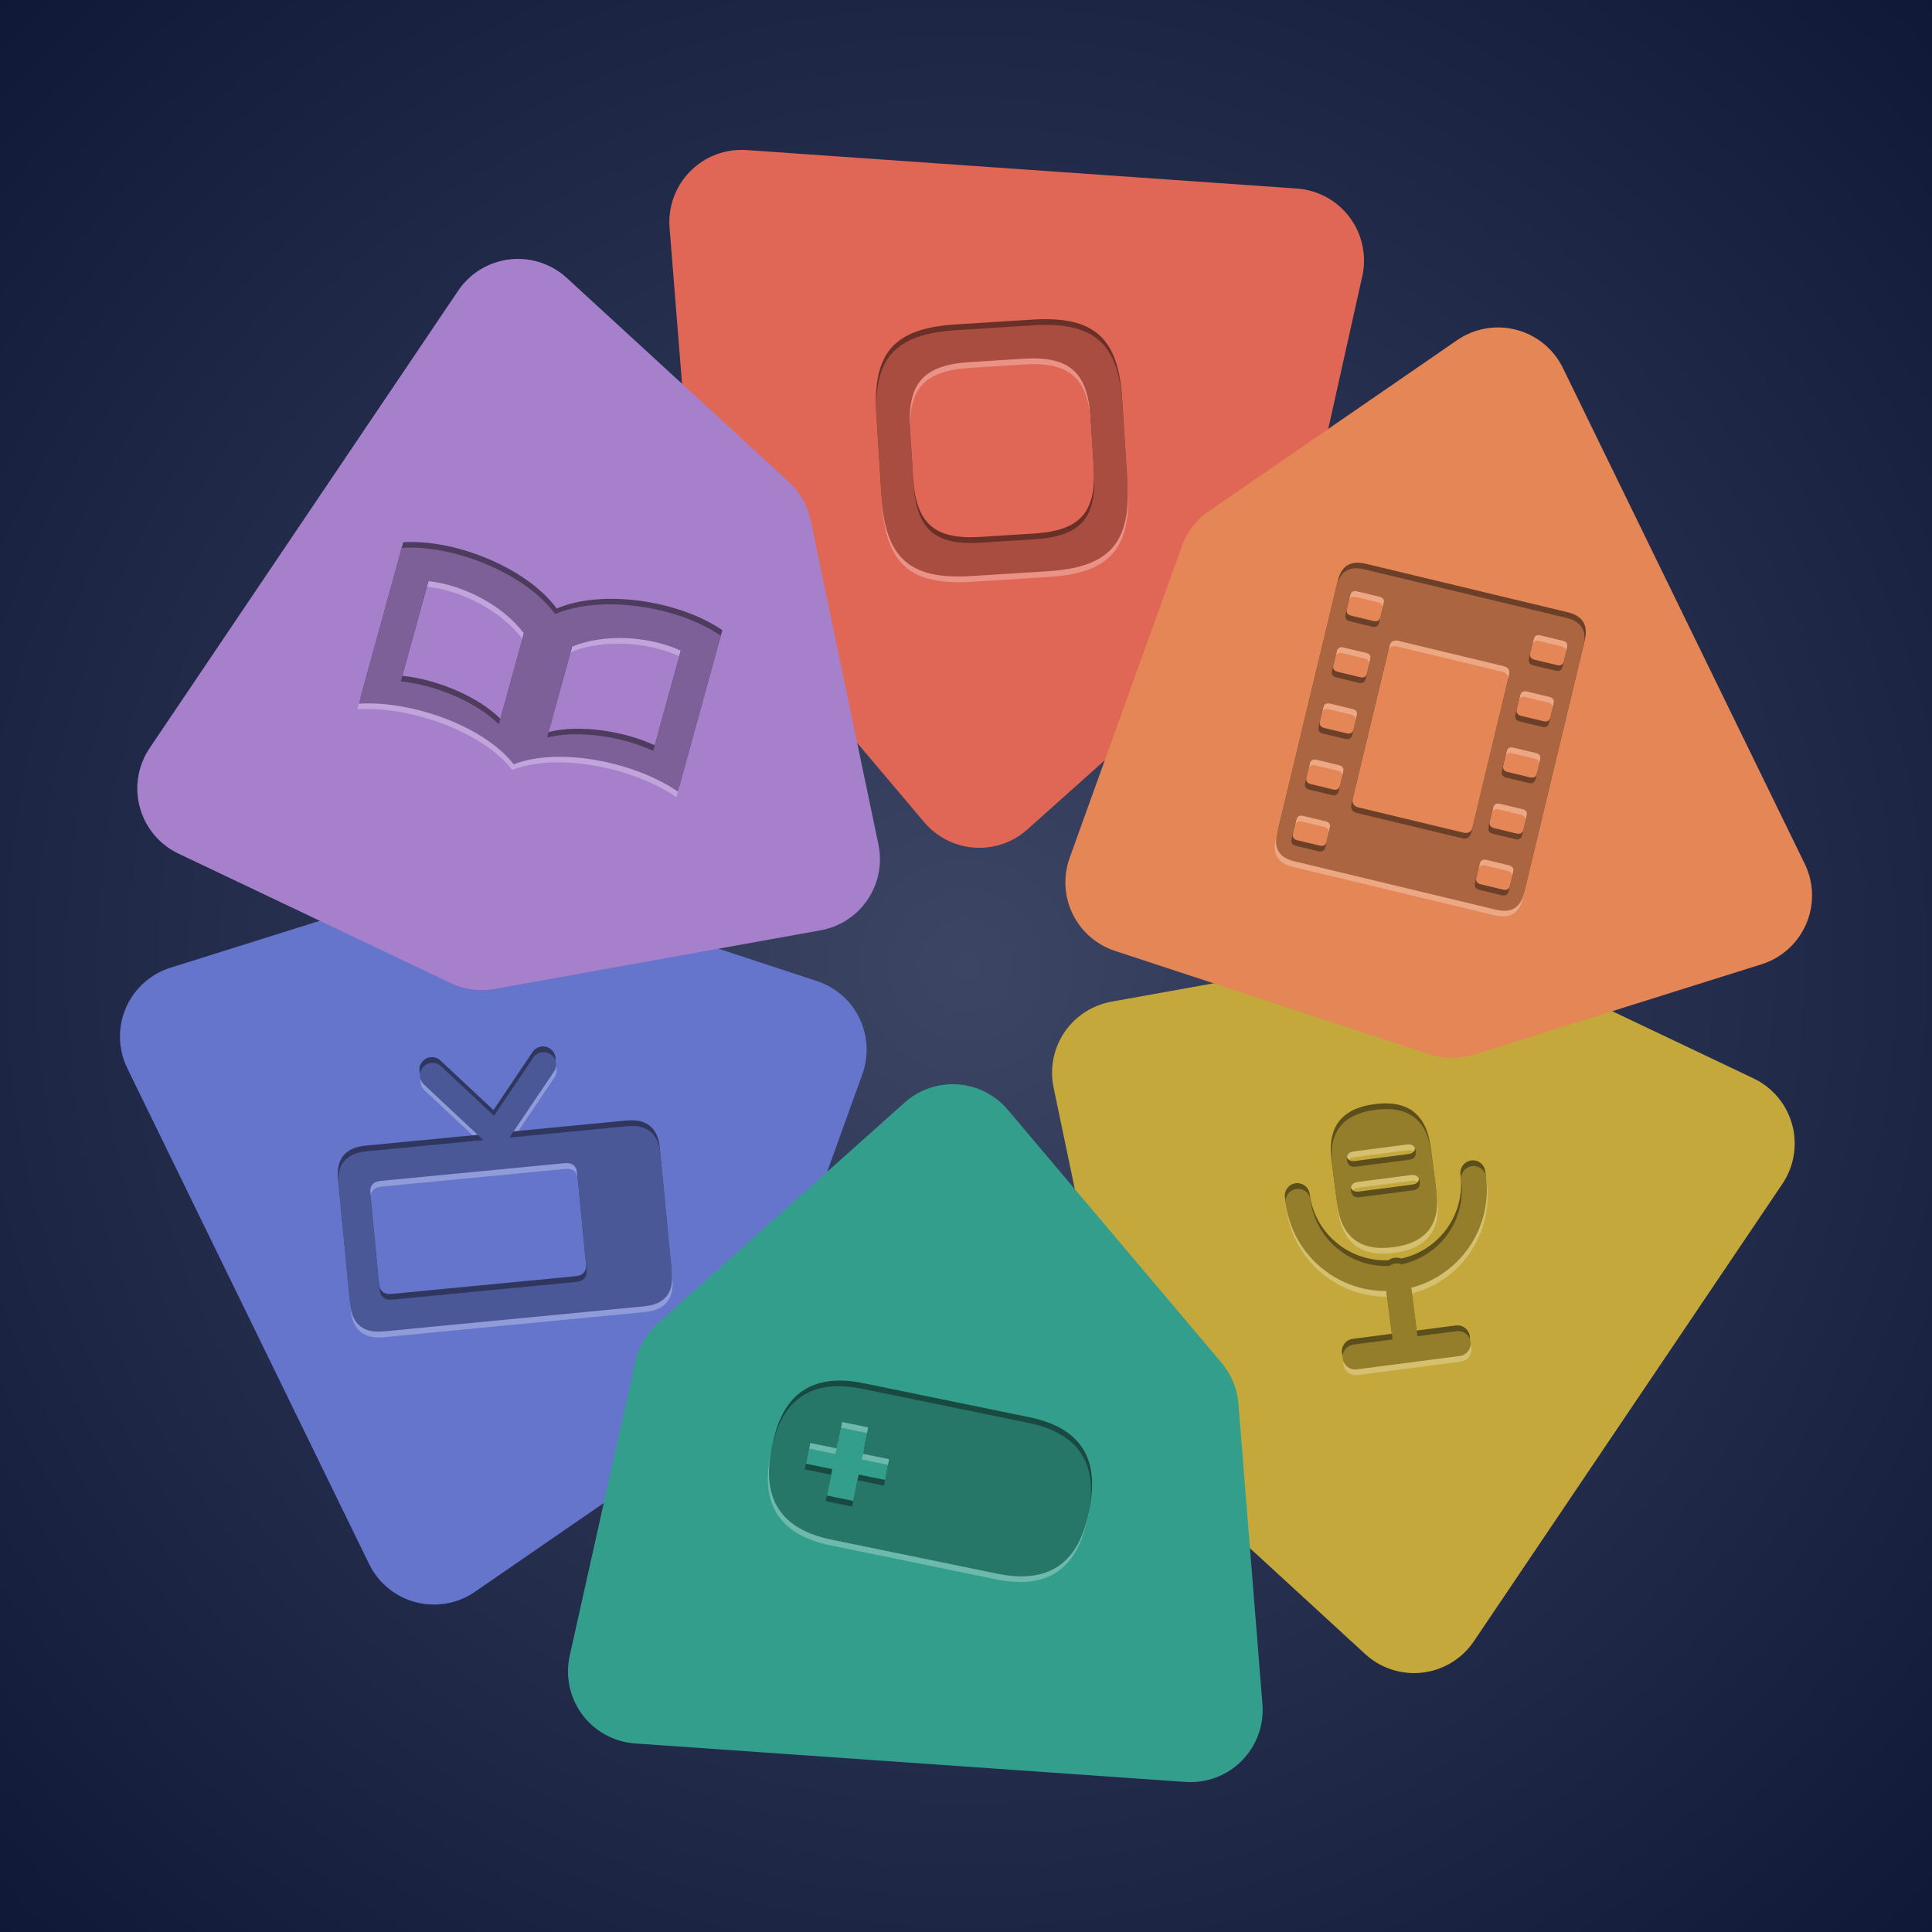
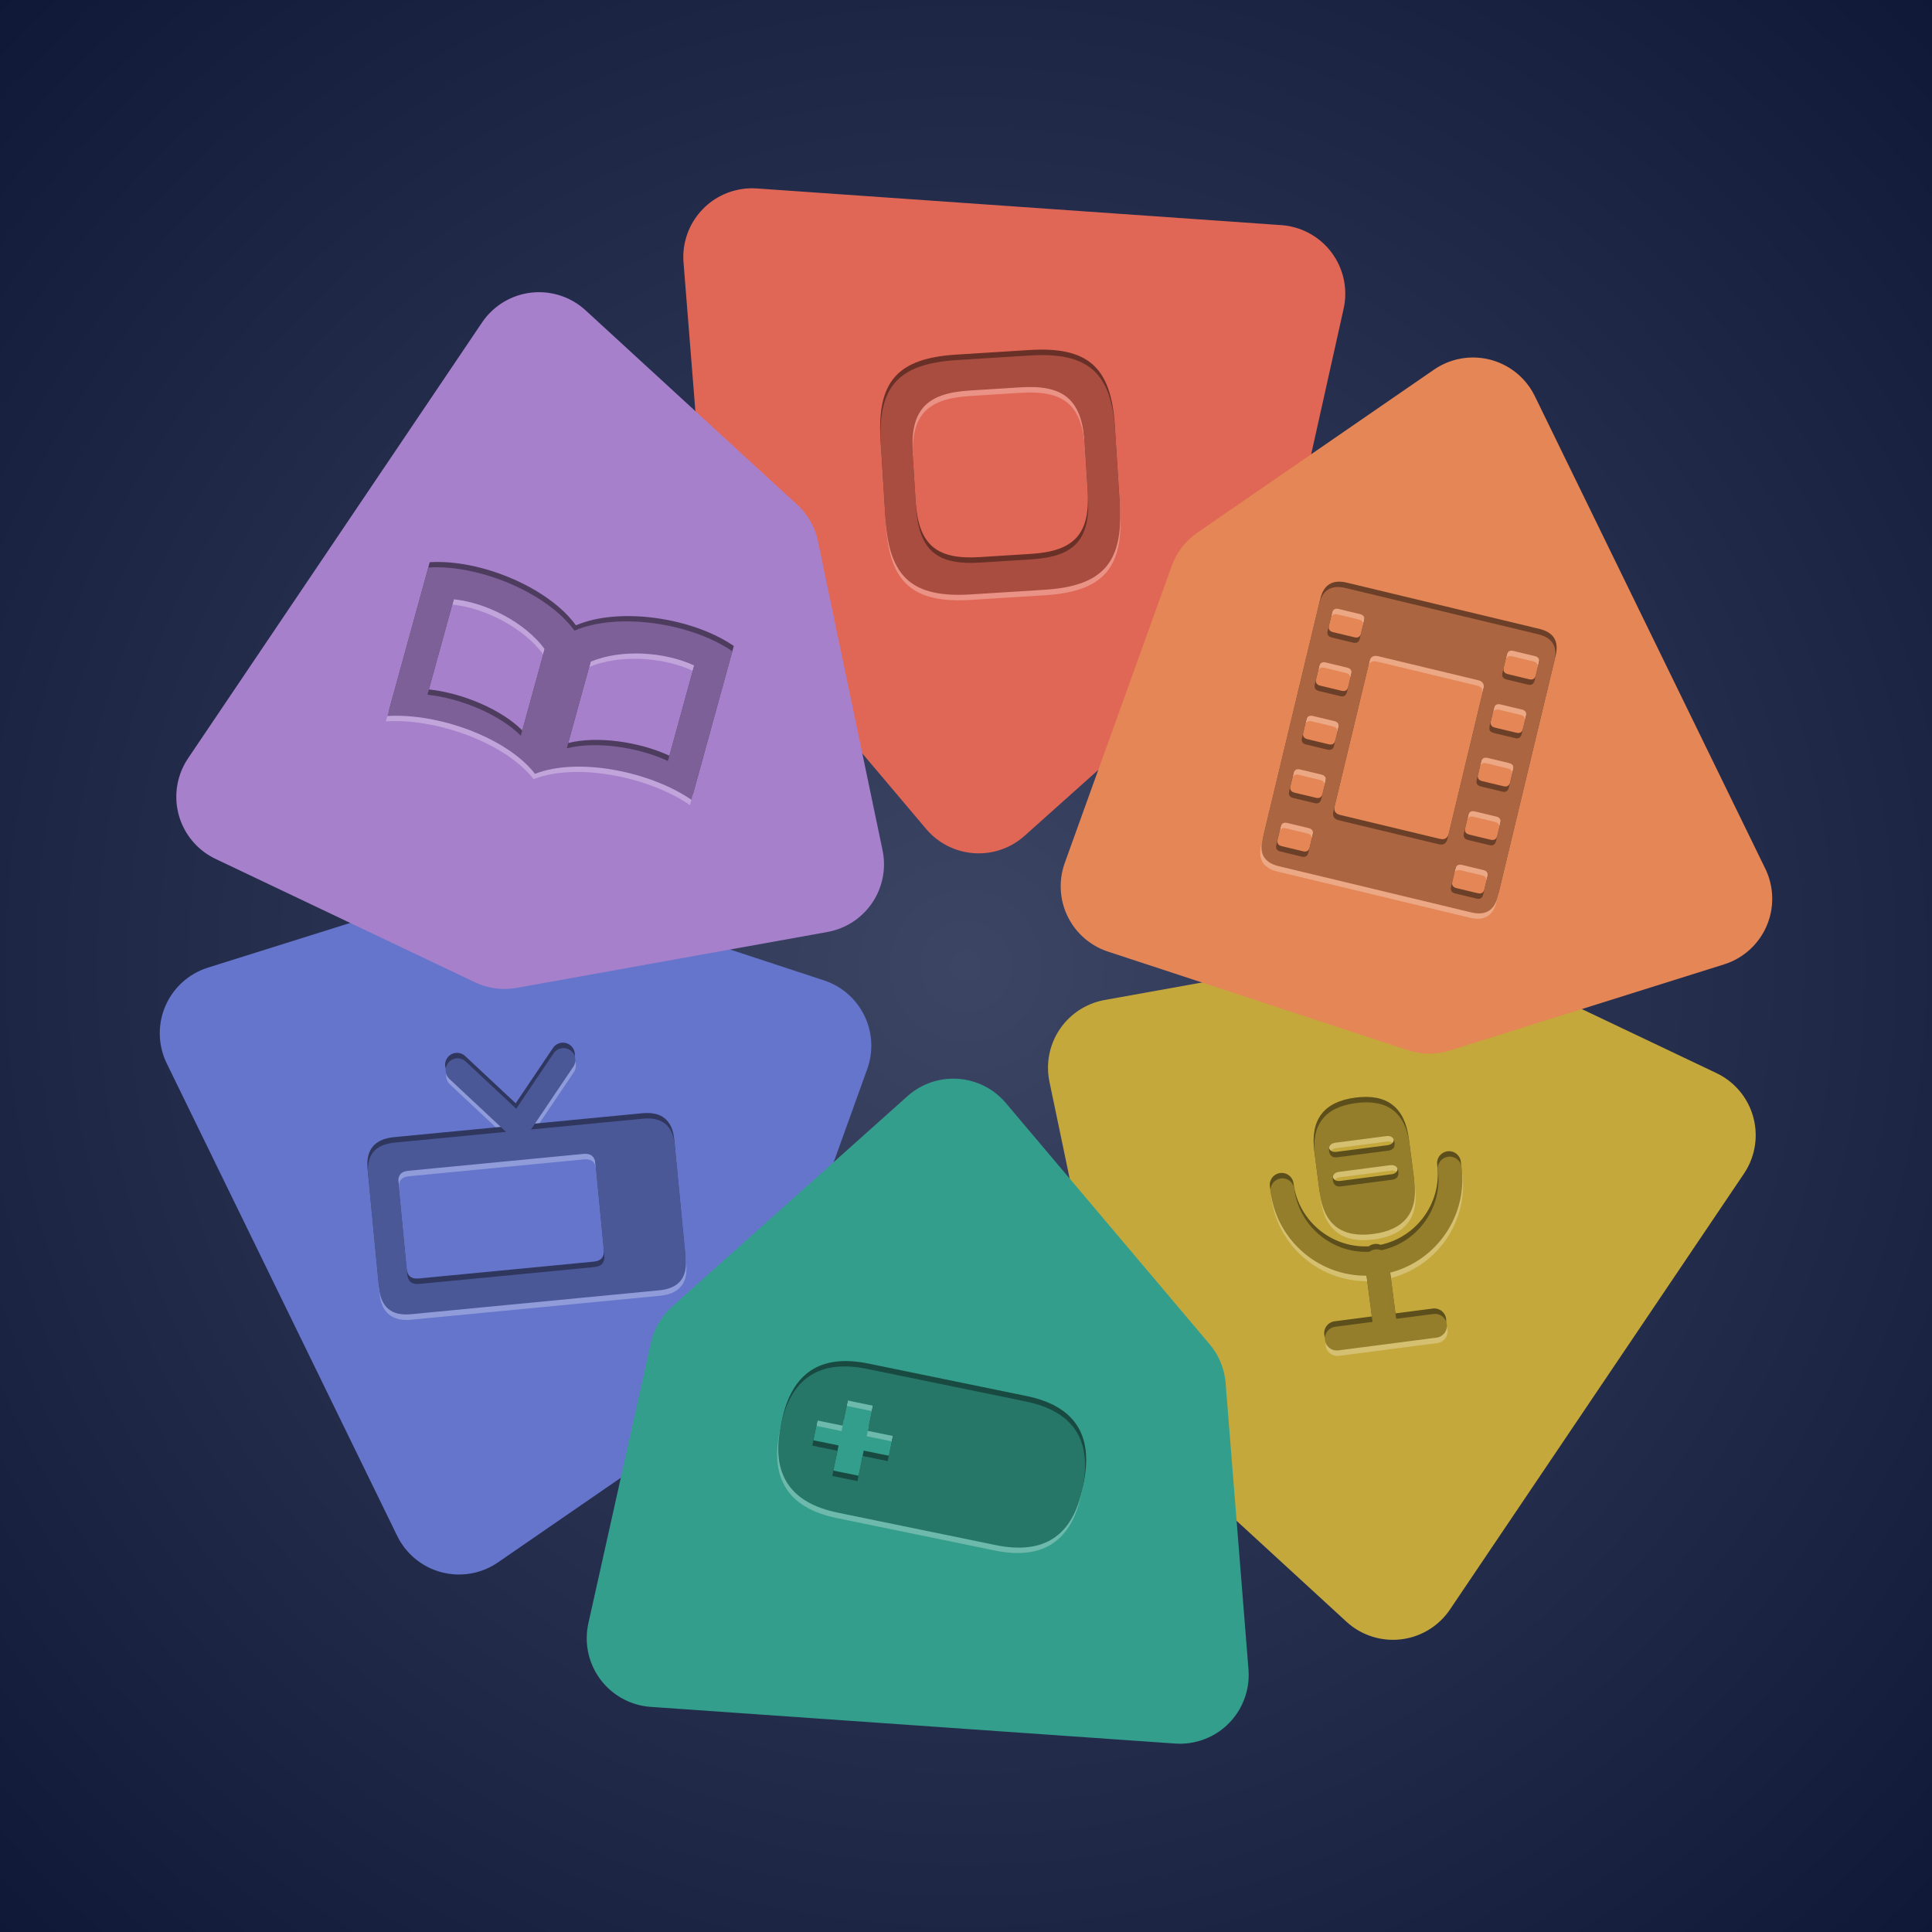
<svg xmlns="http://www.w3.org/2000/svg" width="1024" height="1024" viewBox="0 0 1024 1024">
  <defs>
    <radialGradient id="bg-final-dark" cx="0.5" cy="0.5" r="0.72">
      <stop offset="0" stop-color="#3D4565" />
      <stop offset="1" stop-color="#0F1737" />
    </radialGradient>
    <g id="g-book-final-dark">
      <path fill="currentColor" fill-rule="evenodd" d="M 0 -34 C -20 -50 -60 -55 -86 -46 L -86 38 C -60 29 -20 32 0 47 C 20 32 60 29 86 38 L 86 -46 C 60 -55 20 -50 0 -34 Z M -13 -20 C -27 -31 -50 -36 -68 -33 L -68 21 C -50 18 -27 21 -13 29 Z M 13 -20 C 27 -31 50 -36 68 -33 L 68 21 C 50 18 27 21 13 29 Z" />
    </g>
    <g id="g-film-final-dark">
      <path fill="currentColor" fill-rule="evenodd" d="M -54 -78 L 54 -78 Q 66 -78 66 -66 L 66 66 Q 66 78 54 78 L -54 78 Q -66 78 -66 66 L -66 -66 Q -66 -78 -54 -78 Z M -28 -46 L 28 -46 Q 32 -46 32 -42 L 32 42 Q 32 46 28 46 L -28 46 Q -32 46 -32 42 L -32 -42 Q -32 -46 -28 -46 Z M -55 -66 h 12 q 3 0 3 3 v 10 q 0 3 -3 3 h -12 q -3 0 -3 -3 v -10 q 0 -3 3 -3 Z M -55 -36 h 12 q 3 0 3 3 v 10 q 0 3 -3 3 h -12 q -3 0 -3 -3 v -10 q 0 -3 3 -3 Z M -55 -6 h 12 q 3 0 3 3 v 10 q 0 3 -3 3 h -12 q -3 0 -3 -3 v -10 q 0 -3 3 -3 Z M -55 24 h 12 q 3 0 3 3 v 10 q 0 3 -3 3 h -12 q -3 0 -3 -3 v -10 q 0 -3 3 -3 Z M -55 54 h 12 q 3 0 3 3 v 10 q 0 3 -3 3 h -12 q -3 0 -3 -3 v -10 q 0 -3 3 -3 Z M 43 -66 h 12 q 3 0 3 3 v 10 q 0 3 -3 3 h -12 q -3 0 -3 -3 v -10 q 0 -3 3 -3 Z M 43 -36 h 12 q 3 0 3 3 v 10 q 0 3 -3 3 h -12 q -3 0 -3 -3 v -10 q 0 -3 3 -3 Z M 43 -6 h 12 q 3 0 3 3 v 10 q 0 3 -3 3 h -12 q -3 0 -3 -3 v -10 q 0 -3 3 -3 Z M 43 24 h 12 q 3 0 3 3 v 10 q 0 3 -3 3 h -12 q -3 0 -3 -3 v -10 q 0 -3 3 -3 Z M 43 54 h 12 q 3 0 3 3 v 10 q 0 3 -3 3 h -12 q -3 0 -3 -3 v -10 q 0 -3 3 -3 Z" />
    </g>
    <g id="g-tv-final-dark">
      <path fill="none" stroke="currentColor" stroke-width="13" stroke-linecap="round" d="M 0 -30 L -30 -64 M 0 -30 L 28 -64" />
      <path fill="currentColor" fill-rule="evenodd" d="M -68 -28 L 68 -28 Q 84 -28 84 -12 L 84 50 Q 84 66 68 66 L -68 66 Q -84 66 -84 50 L -84 -12 Q -84 -28 -68 -28 Z M -62 -12 L 34 -12 Q 40 -12 40 -6 L 40 44 Q 40 50 34 50 L -62 50 Q -68 50 -68 44 L -68 -6 Q -68 -12 -62 -12 Z M 62 -4 a 7 7 0 1 0 0 0 Z M 62 16 a 7 7 0 1 0 0 0 Z M 62 36 a 7 7 0 1 0 0 0 Z" />
    </g>
    <g id="g-pad-final-dark">
      <path fill="currentColor" fill-rule="evenodd" d="M -44 -40 L 44 -40 Q 84 -40 84 0 Q 84 40 44 40 L -44 40 Q -84 40 -84 0 Q -84 -40 -44 -40 Z M -51 -21 L -37 -21 L -37 -7 L -23 -7 L -23 7 L -37 7 L -37 21 L -51 21 L -51 7 L -65 7 L -65 -7 L -51 -7 Z M 44 -22 a 8 8 0 1 0 0 0 Z M 60 -3 a 8 8 0 1 0 0 0 Z M 28 -3 a 8 8 0 1 0 0 0 Z M 44 16 a 8 8 0 1 0 0 0 Z" />
    </g>
    <g id="g-mic-final-dark">
      <path fill="none" stroke="currentColor" stroke-width="13" stroke-linecap="round" d="M -46 -34 A 46 46 0 0 0 46 -34 M 0 11 L 0 44 M -27 50 L 27 50" />
      <path fill="currentColor" fill-rule="evenodd" d="M -26 -50 Q -26 -76 0 -76 Q 26 -76 26 -50 L 26 -30 Q 26 -4 0 -4 Q -26 -4 -26 -30 Z M -14 -56 L 14 -56 Q 18 -56 18 -52 Q 18 -48 14 -48 L -14 -48 Q -18 -48 -18 -52 Q -18 -56 -14 -56 Z M -14 -40 L 14 -40 Q 18 -40 18 -36 Q 18 -32 14 -32 L -14 -32 Q -18 -32 -18 -36 Q -18 -40 -14 -40 Z" />
    </g>
    <g id="g-app-final-dark">
      <path fill="currentColor" fill-rule="evenodd" d="M -20 -64 L 20 -64 C 52 -64 64 -52 64 -20 L 64 20 C 64 52 52 64 20 64 L -20 64 C -52 64 -64 52 -64 20 L -64 -20 C -64 -52 -52 -64 -20 -64 Z M -14 -47 L 14 -47 C 38 -47 47 -38 47 -14 L 47 14 C 47 38 38 47 14 47 L -14 47 C -38 47 -47 38 -47 14 L -47 -14 C -47 -38 -38 -47 -14 -47 Z M 0 -10 a 10 10 0 1 0 0 0 Z" />
    </g>
  </defs>
  <rect width="1024" height="1024" fill="url(#bg-final-dark)" />
-   <g transform="translate(512 512) scale(0.85) translate(-512 -512) rotate(4 512 512)">
+   <g transform="translate(512 512) scale(0.81) translate(-512 -512) rotate(4 512 512)">
    <path d="M 512.0 418.0 L 368.0 269.9 L 340.0 84.0 L 684.0 84.0 L 656.0 269.9 Z" fill="#E06755" stroke="#E06755" stroke-width="90" stroke-linejoin="round" transform="rotate(0 512 512) translate(0 -25)" />
    <path d="M 512.0 418.0 L 368.0 269.9 L 340.0 84.0 L 684.0 84.0 L 656.0 269.9 Z" fill="#C5A83B" stroke="#C5A83B" stroke-width="90" stroke-linejoin="round" transform="rotate(120 512 512) translate(0 -25)" />
    <path d="M 512.0 418.0 L 368.0 269.9 L 340.0 84.0 L 684.0 84.0 L 656.0 269.9 Z" fill="#6475CB" stroke="#6475CB" stroke-width="90" stroke-linejoin="round" transform="rotate(240 512 512) translate(0 -25)" />
    <path d="M 512.0 418.0 L 368.0 269.9 L 340.0 84.0 L 684.0 84.0 L 656.0 269.9 Z" fill="#E48655" stroke="#E48655" stroke-width="90" stroke-linejoin="round" transform="rotate(60 512 512) translate(0 -25)" />
    <path d="M 512.0 418.0 L 368.0 269.9 L 340.0 84.0 L 684.0 84.0 L 656.0 269.9 Z" fill="#349E8C" stroke="#349E8C" stroke-width="90" stroke-linejoin="round" transform="rotate(180 512 512) translate(0 -25)" />
    <path d="M 512.0 418.0 L 368.0 269.9 L 340.0 84.0 L 684.0 84.0 L 656.0 269.9 Z" fill="#A780CB" stroke="#A780CB" stroke-width="90" stroke-linejoin="round" transform="rotate(300 512 512) translate(0 -25)" />
    <g transform="rotate(0 512 512) translate(0 -25) translate(512.0 214.9) rotate(-7.60) scale(1.2)">
      <use href="#g-app-final-dark" y="3" color="#E99285" />
      <use href="#g-app-final-dark" y="-3" color="#693028" />
      <use href="#g-app-final-dark" color="#A84D40" />
    </g>
    <g transform="rotate(60 512 512) translate(0 -25) translate(512.0 214.9) rotate(-50.50) scale(1.2)">
      <use href="#g-film-final-dark" y="3" color="#ECA885" />
      <use href="#g-film-final-dark" y="-3" color="#6B3F28" />
      <use href="#g-film-final-dark" color="#AB6540" />
    </g>
    <g transform="rotate(120 512 512) translate(0 -25) translate(512.0 214.9) rotate(-131.40) scale(1.2)">
      <use href="#g-mic-final-dark" y="3" color="#D5C072" />
      <use href="#g-mic-final-dark" y="-3" color="#5D4F1C" />
      <use href="#g-mic-final-dark" color="#947E2C" />
    </g>
    <g transform="rotate(180 512 512) translate(0 -25) translate(512.0 214.9) rotate(-172.40) scale(1.2)">
      <use href="#g-pad-final-dark" y="3" color="#6DB9AC" />
      <use href="#g-pad-final-dark" y="-3" color="#184A42" />
      <use href="#g-pad-final-dark" color="#277769" />
    </g>
    <g transform="rotate(240 512 512) translate(0 -25) translate(512.0 214.9) rotate(-249.50) scale(1.2)">
      <use href="#g-tv-final-dark" y="3" color="#909CDA" />
      <use href="#g-tv-final-dark" y="-3" color="#2F375F" />
      <use href="#g-tv-final-dark" color="#4B5898" />
    </g>
    <g transform="rotate(300 512 512) translate(0 -25) translate(512.0 214.9) rotate(-288.60) scale(1.2)">
      <use href="#g-book-final-dark" y="3" color="#C0A4DA" />
      <use href="#g-book-final-dark" y="-3" color="#4E3C5F" />
      <use href="#g-book-final-dark" color="#7D6098" />
    </g>
  </g>
</svg>
